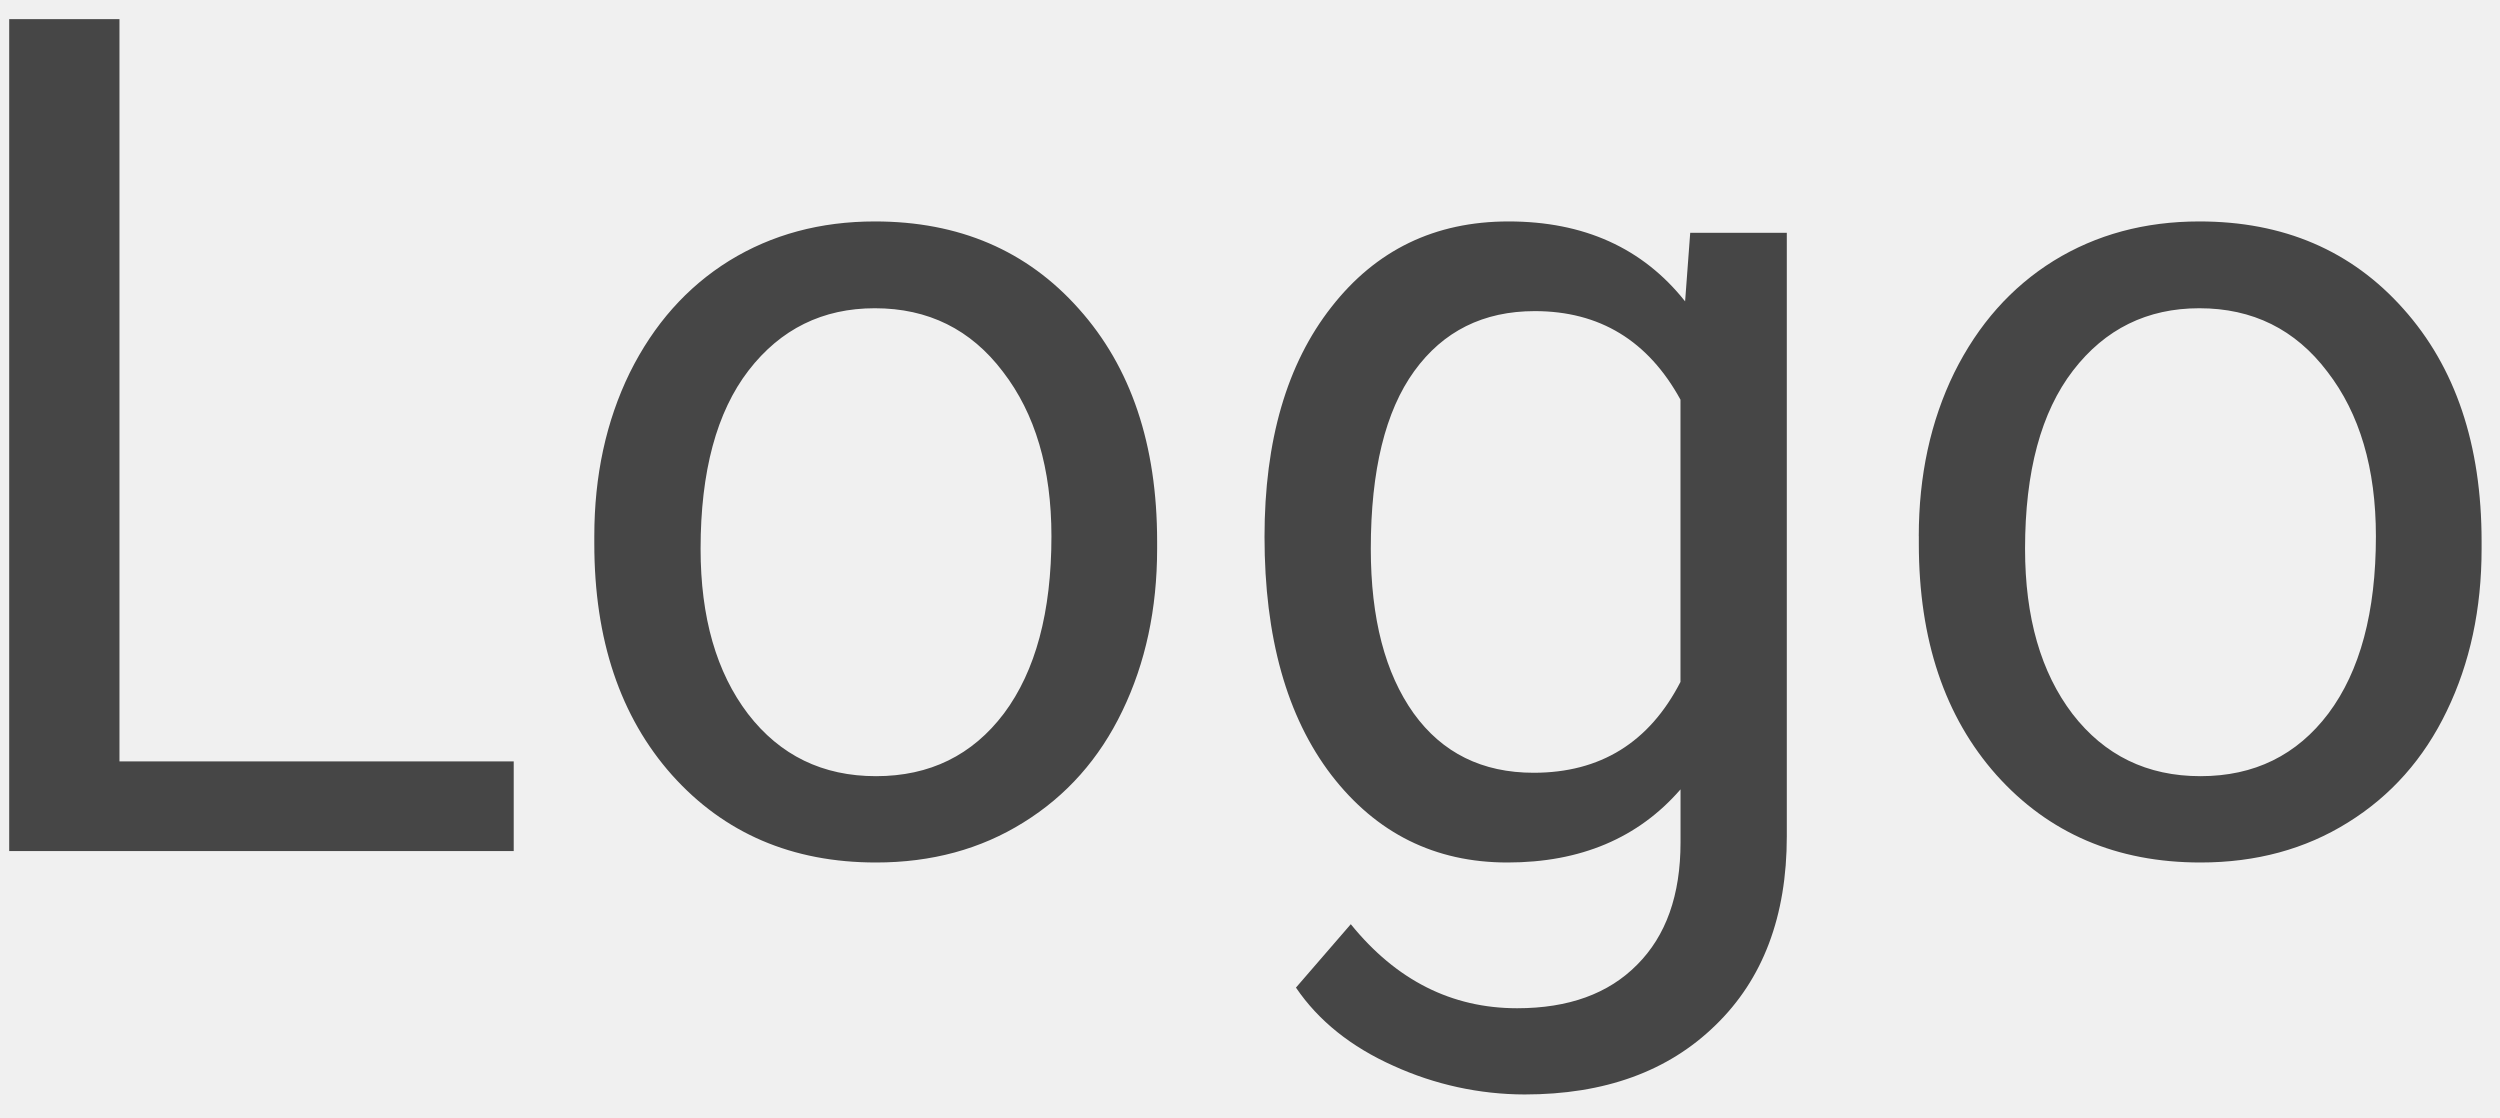
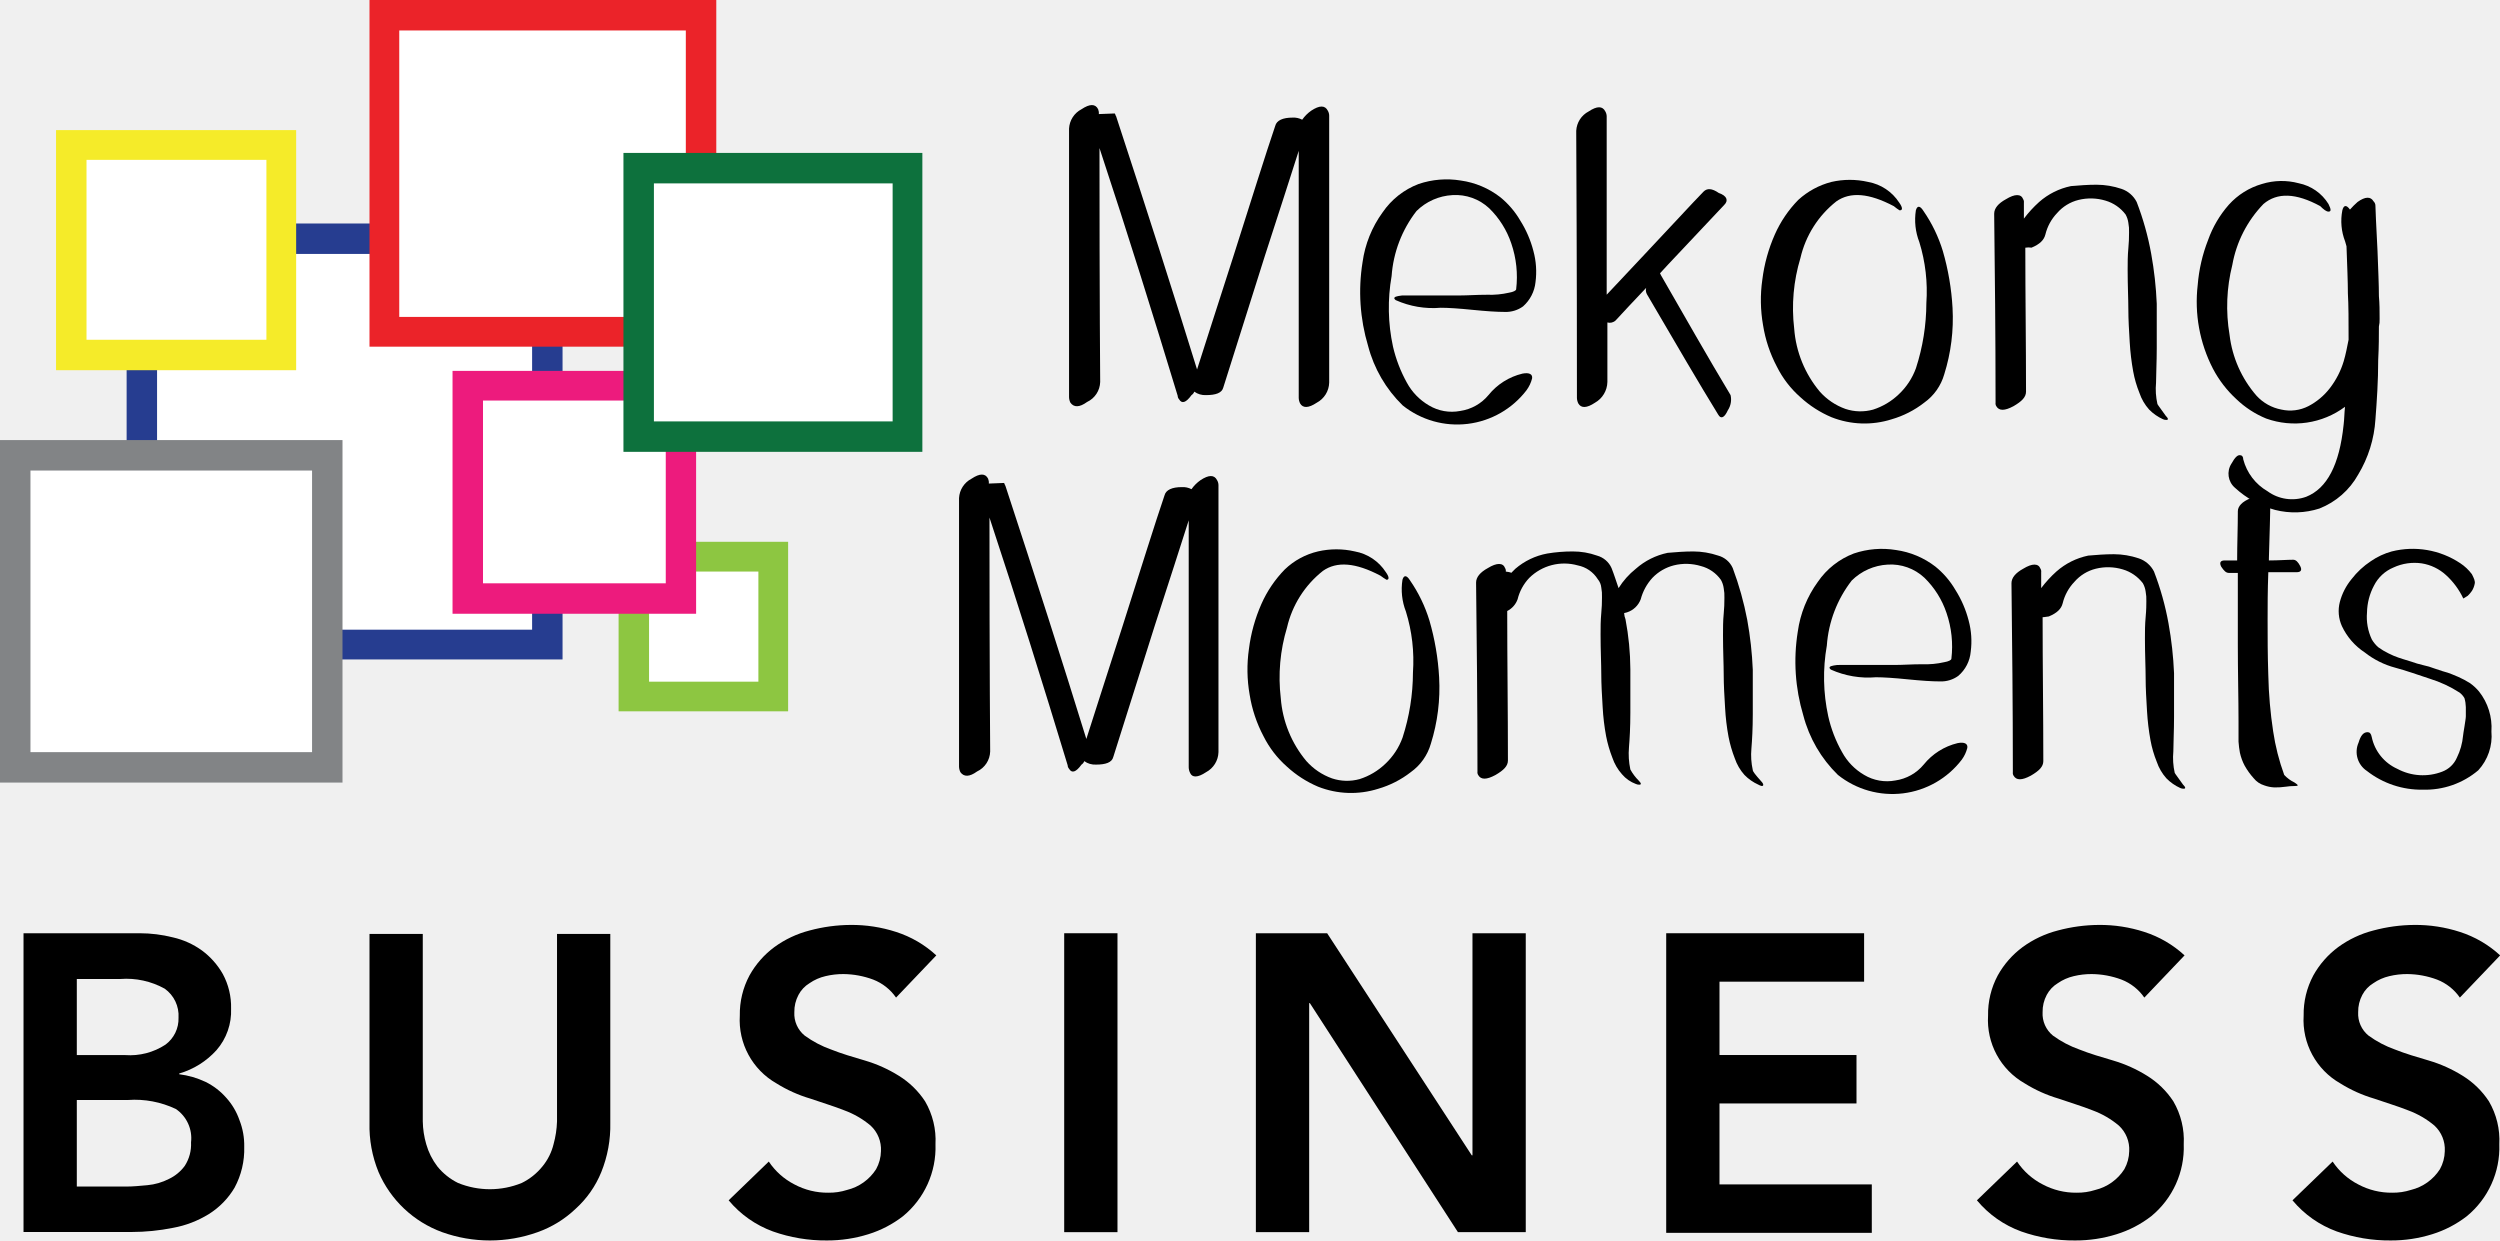
- <svg xmlns="http://www.w3.org/2000/svg" xmlns:xlink="http://www.w3.org/1999/xlink" width="47" height="21" viewBox="0 0 47 21">
-   <use xlink:href="#a" transform="translate(-2 -4)" fill="#464646" />
+ <svg xmlns="http://www.w3.org/2000/svg" viewBox="-5550 -5649.97 106.693 52.94">
  <defs>
-     <path id="a" d="M4.246 18.314h7.412V20H2.173V4.36h2.073v13.954zm8.927-4.233c0-1.139.222-2.163.666-3.072.451-.91 1.074-1.612 1.869-2.106.802-.494 1.715-.74 2.74-.74 1.582 0 2.86.547 3.834 1.643.981 1.095 1.472 2.553 1.472 4.372v.14c0 1.13-.219 2.148-.655 3.05-.43.895-1.05 1.594-1.859 2.095-.802.501-1.726.752-2.771.752-1.576 0-2.854-.548-3.835-1.644-.974-1.095-1.461-2.546-1.461-4.35v-.14zm1.998.236c0 1.29.297 2.324.892 3.105.601.78 1.403 1.17 2.406 1.17 1.01 0 1.812-.393 2.406-1.18.594-.796.892-1.906.892-3.33 0-1.276-.305-2.307-.913-3.095-.602-.795-1.404-1.192-2.407-1.192-.98 0-1.772.39-2.374 1.17-.601.781-.902 1.899-.902 3.352zm10.602-.225c0-1.812.42-3.252 1.257-4.319.838-1.074 1.948-1.61 3.33-1.61 1.418 0 2.525.5 3.32 1.503l.096-1.289h1.816v11.344c0 1.504-.448 2.689-1.343 3.555-.888.867-2.084 1.3-3.588 1.3a5.979 5.979 0 0 1-2.46-.537c-.802-.358-1.414-.849-1.837-1.472l1.031-1.192c.853 1.053 1.895 1.58 3.127 1.58.966 0 1.718-.273 2.255-.817.545-.545.817-1.31.817-2.3v-.998c-.795.916-1.88 1.375-3.255 1.375-1.36 0-2.464-.548-3.309-1.644-.838-1.095-1.257-2.589-1.257-4.48zm1.998.225c0 1.31.269 2.342.806 3.094.537.745 1.29 1.117 2.256 1.117 1.253 0 2.174-.569 2.76-1.708v-5.306c-.608-1.11-1.521-1.665-2.739-1.665-.966 0-1.722.376-2.266 1.128-.544.752-.817 1.865-.817 3.34zm10.302-.236c0-1.139.222-2.163.666-3.072.451-.91 1.075-1.612 1.87-2.106.801-.494 1.715-.74 2.739-.74 1.582 0 2.86.547 3.835 1.643.98 1.095 1.471 2.553 1.471 4.372v.14c0 1.13-.218 2.148-.655 3.05-.43.895-1.05 1.594-1.858 2.095-.802.501-1.726.752-2.772.752-1.575 0-2.854-.548-3.835-1.644-.974-1.095-1.46-2.546-1.46-4.35v-.14zm1.998.236c0 1.29.297 2.324.892 3.105.602.78 1.404 1.17 2.406 1.17 1.01 0 1.812-.393 2.406-1.18.595-.796.892-1.906.892-3.33 0-1.276-.304-2.307-.913-3.095-.602-.795-1.404-1.192-2.406-1.192-.981 0-1.773.39-2.374 1.17-.602.781-.903 1.899-.903 3.352z" />
+     <style>.a{fill:#fff;}.b{fill:#263d90;}.c{fill:#f5eb29;}.d{fill:#eb2329;}.e{fill:#828486;}.f{fill:#8dc641;}.g{fill:#ed1b7d;}.h{fill:#0d713d;}</style>
  </defs>
+   <g transform="translate(-5642 -5678)">
+     <g transform="translate(132.929 32.518)">
+       <g transform="translate(4.695)">
+         <path d="M156.449,15.554c.03.03.03.089.059.118q1.949,5.936,3.455,10.808c.354-1.093.856-2.687,1.536-4.784.8-2.51,1.388-4.4,1.8-5.611.059-.236.325-.354.738-.354a.782.782,0,0,1,.413.089,1.569,1.569,0,0,1,.384-.384q.532-.354.709,0a.427.427,0,0,1,.059.207v11.4a1,1,0,0,1-.532.856c-.354.236-.591.236-.709.03a.556.556,0,0,1-.059-.236V17.149c-.354,1.093-.827,2.6-1.447,4.489-.8,2.54-1.388,4.4-1.772,5.611-.059.236-.325.325-.738.325a.782.782,0,0,1-.5-.148.3.3,0,0,1-.118.148q-.354.487-.532.177a.226.226,0,0,1-.059-.148c-1.034-3.4-2.126-6.91-3.337-10.572,0,6.615.03,9.952.03,9.981a.973.973,0,0,1-.561.856c-.325.236-.561.236-.709.03a.556.556,0,0,1-.059-.236V16.2a.989.989,0,0,1,.532-.827q.532-.354.709,0a.438.438,0,0,1,.03.207" transform="translate(-154.5 -15.2)" />
+         <path d="M198.5,30.89h2.333c.325,0,.709-.03,1.152-.03a3.608,3.608,0,0,0,.945-.089c.177-.03.3-.089.3-.148a4.415,4.415,0,0,0-.207-1.949,3.77,3.77,0,0,0-.945-1.506,2.1,2.1,0,0,0-1.565-.561,2.364,2.364,0,0,0-1.536.679,5.121,5.121,0,0,0-1.063,2.776,7.8,7.8,0,0,0,.059,3.012,5.934,5.934,0,0,0,.591,1.536,2.505,2.505,0,0,0,.945.974,1.9,1.9,0,0,0,1.329.236,1.931,1.931,0,0,0,1.211-.679,2.654,2.654,0,0,1,1.447-.915c.3-.059.443.03.413.207a1.451,1.451,0,0,1-.236.5,3.725,3.725,0,0,1-5.286.65,5.471,5.471,0,0,1-1.477-2.54,8.011,8.011,0,0,1-.236-3.573,4.7,4.7,0,0,1,.856-2.126,3.267,3.267,0,0,1,1.536-1.211,3.725,3.725,0,0,1,1.8-.148,3.556,3.556,0,0,1,1.683.709,3.65,3.65,0,0,1,.856,1,4.561,4.561,0,0,1,.561,1.3,3.377,3.377,0,0,1,.089,1.329,1.6,1.6,0,0,1-.532,1.034,1.244,1.244,0,0,1-.768.236c-.354,0-.8-.03-1.388-.089s-1.034-.089-1.358-.089a3.891,3.891,0,0,1-1.919-.325c-.118-.089-.059-.148.118-.177A1.108,1.108,0,0,1,198.5,30.89Z" transform="translate(-184.148 -22.769)" />
+         <path d="M234.119,19.664c-.561.591-1.358,1.447-2.392,2.54-.118.118-.236.266-.354.384a.1.1,0,0,1,.03.059c1.034,1.8,2.008,3.514,2.983,5.138a.834.834,0,0,1-.118.65c-.148.325-.3.384-.413.177-.8-1.3-1.8-3.012-3.042-5.138a.37.37,0,0,1-.03-.266c-.561.591-.974,1.034-1.3,1.388a.368.368,0,0,1-.354.089v2.54a1.041,1.041,0,0,1-.532.886c-.354.236-.591.236-.709.03a.556.556,0,0,1-.059-.236c0-1.595,0-5.4-.03-11.4a.989.989,0,0,1,.532-.827q.532-.354.709,0a.427.427,0,0,1,.059.207V23.5c2.451-2.6,3.809-4.075,4.134-4.4.148-.148.354-.148.65.059C234.238,19.28,234.3,19.487,234.119,19.664Z" transform="translate(-206.154 -15.411)" />
+         <path d="M260.16,27.122c-1.063-.561-1.86-.62-2.451-.207a4.312,4.312,0,0,0-1.536,2.421,7.386,7.386,0,0,0-.266,3.012A4.737,4.737,0,0,0,257,35.036a2.664,2.664,0,0,0,1.093.738,2.02,2.02,0,0,0,1.181.03,2.824,2.824,0,0,0,1.093-.65,2.864,2.864,0,0,0,.738-1.122,9.1,9.1,0,0,0,.443-2.776,7.13,7.13,0,0,0-.3-2.6,2.621,2.621,0,0,1-.148-1.358c.059-.207.177-.207.325.03a6.164,6.164,0,0,1,.827,1.713,10.845,10.845,0,0,1,.413,2.421,7.961,7.961,0,0,1-.354,2.835,2.242,2.242,0,0,1-.856,1.211,4.124,4.124,0,0,1-1.388.709,3.83,3.83,0,0,1-2.569-.089,4.636,4.636,0,0,1-1.329-.856,4.27,4.27,0,0,1-1-1.3,5.7,5.7,0,0,1-.591-1.772,6.166,6.166,0,0,1-.03-1.949,6.836,6.836,0,0,1,.532-1.919,5,5,0,0,1,1-1.477,3.331,3.331,0,0,1,1.417-.768,3.5,3.5,0,0,1,1.565,0,2,2,0,0,1,1.329.886c.148.207.148.325.03.325C260.455,27.329,260.337,27.27,260.16,27.122Z" transform="translate(-224.96 -22.811)" />
+         <path d="M289.529,29.387c0,2.067.03,4.1.03,6.142,0,.236-.177.413-.532.62-.384.207-.62.207-.738,0a.221.221,0,0,1-.03-.148c0-2.894-.03-5.581-.059-8.062,0-.236.177-.443.5-.62.384-.236.65-.236.738,0a.221.221,0,0,1,.03.148v.679a5.005,5.005,0,0,1,.65-.709,2.957,2.957,0,0,1,1.358-.679c.354-.03.709-.059,1.093-.059a3.344,3.344,0,0,1,1.063.177,1.131,1.131,0,0,1,.65.561,12.128,12.128,0,0,1,.62,2.215,15.545,15.545,0,0,1,.236,2.126v1.89c0,.62-.03,1.122-.03,1.477a2.915,2.915,0,0,0,.059.915c.03.059.148.207.354.5.118.118.118.177.03.177a.321.321,0,0,1-.148-.03,1.951,1.951,0,0,1-.591-.413,2.043,2.043,0,0,1-.413-.709,4.676,4.676,0,0,1-.266-.915,10.236,10.236,0,0,1-.148-1.24c-.03-.5-.059-.974-.059-1.417s-.03-1-.03-1.683c0-.3,0-.591.03-.915a6.793,6.793,0,0,0,.03-.679,1.815,1.815,0,0,0-.03-.413,1,1,0,0,0-.118-.354,1.662,1.662,0,0,0-.856-.591,2.18,2.18,0,0,0-1.152-.03,1.768,1.768,0,0,0-.915.561,2.011,2.011,0,0,0-.5.915c-.059.236-.236.413-.591.561A.8.8,0,0,0,289.529,29.387Z" transform="translate(-248.718 -23.304)" />
+         <path d="M325.113,27.243c0,.118.03.768.089,1.919.03.8.059,1.447.059,1.919.03.325.03.65.03.974a1.212,1.212,0,0,1-.03.325c0,.384,0,.856-.03,1.417,0,.915-.059,1.772-.118,2.54a5.178,5.178,0,0,1-.738,2.362,3.258,3.258,0,0,1-1.654,1.447,3.431,3.431,0,0,1-1.89.059,4.1,4.1,0,0,1-1.713-.945.791.791,0,0,1-.148-1.034c.148-.266.266-.384.384-.354.059,0,.118.059.118.177a2.221,2.221,0,0,0,1.034,1.358,1.777,1.777,0,0,0,1.654.236c.886-.354,1.417-1.358,1.595-3.071.03-.236.03-.5.059-.768a3.6,3.6,0,0,1-3.366.5,4.07,4.07,0,0,1-1.27-.827,4.789,4.789,0,0,1-1-1.3,6.225,6.225,0,0,1-.65-3.573,6.751,6.751,0,0,1,.443-1.919,4.617,4.617,0,0,1,.886-1.506,3.032,3.032,0,0,1,1.417-.886,2.826,2.826,0,0,1,1.565-.03,1.943,1.943,0,0,1,1.27.886c.118.236.118.325,0,.325-.089,0-.207-.089-.354-.236-1.034-.561-1.831-.591-2.421-.089a5,5,0,0,0-1.329,2.6,7.267,7.267,0,0,0-.118,2.983,4.814,4.814,0,0,0,1.152,2.6,1.918,1.918,0,0,0,1.063.591,1.708,1.708,0,0,0,1.152-.148,2.767,2.767,0,0,0,.915-.768,3.556,3.556,0,0,0,.591-1.152c.089-.3.148-.62.207-.915,0-.8,0-1.477-.03-1.979,0-.5-.03-1.181-.059-2.008a1.889,1.889,0,0,1-.059-.207,2.4,2.4,0,0,1-.118-1.329c.059-.236.177-.236.325-.03a3.368,3.368,0,0,1,.325-.325c.325-.236.561-.236.679-.03A.268.268,0,0,1,325.113,27.243Z" transform="translate(-269.36 -22.931)" />
+       </g>
+       <g transform="translate(0 15.769)">
+         <path d="M140.519,68.954c.03.03.03.089.059.118q1.949,5.936,3.455,10.808c.354-1.093.856-2.687,1.536-4.784.8-2.51,1.388-4.4,1.8-5.611.059-.236.325-.354.738-.354a.782.782,0,0,1,.413.089,1.569,1.569,0,0,1,.384-.384q.532-.354.709,0a.427.427,0,0,1,.059.207v11.4a1,1,0,0,1-.532.856c-.354.236-.591.236-.679.03a.556.556,0,0,1-.059-.236V70.549c-.354,1.093-.827,2.6-1.447,4.489-.8,2.54-1.388,4.4-1.772,5.611-.059.236-.325.325-.738.325a.782.782,0,0,1-.5-.148.3.3,0,0,1-.118.148q-.354.487-.532.177a.226.226,0,0,1-.059-.148c-1.034-3.4-2.126-6.91-3.337-10.572,0,6.615.03,9.952.03,9.981a.973.973,0,0,1-.561.856c-.325.236-.561.236-.709.03a.556.556,0,0,1-.059-.236V69.6a.989.989,0,0,1,.532-.827q.532-.354.709,0a.438.438,0,0,1,.03.207" transform="translate(-138.6 -68.6)" />
+         <path d="M185.96,80.522c-1.063-.561-1.86-.62-2.451-.207a4.312,4.312,0,0,0-1.536,2.421,7.387,7.387,0,0,0-.266,3.012,4.737,4.737,0,0,0,1.093,2.687,2.664,2.664,0,0,0,1.093.738,2.02,2.02,0,0,0,1.181.03,2.824,2.824,0,0,0,1.093-.65,2.864,2.864,0,0,0,.738-1.122,9.1,9.1,0,0,0,.443-2.776,7.13,7.13,0,0,0-.3-2.6,2.621,2.621,0,0,1-.148-1.358c.059-.207.177-.207.325.03a6.164,6.164,0,0,1,.827,1.713,10.845,10.845,0,0,1,.413,2.421,7.961,7.961,0,0,1-.354,2.835,2.243,2.243,0,0,1-.856,1.211,4.124,4.124,0,0,1-1.388.709,3.83,3.83,0,0,1-2.569-.089,4.636,4.636,0,0,1-1.329-.856,4.271,4.271,0,0,1-1-1.3,5.7,5.7,0,0,1-.591-1.772,6.166,6.166,0,0,1-.03-1.949,6.837,6.837,0,0,1,.532-1.919,5,5,0,0,1,1-1.477,3.041,3.041,0,0,1,1.417-.768,3.5,3.5,0,0,1,1.565,0,2,2,0,0,1,1.329.886c.148.207.148.325.03.325A2.677,2.677,0,0,1,185.96,80.522Z" transform="translate(-167.976 -76.211)" />
+         <path d="M214.806,80.615l.177-.177a2.9,2.9,0,0,1,1.358-.65,6.55,6.55,0,0,1,1.093-.089,3.042,3.042,0,0,1,1.034.177.952.952,0,0,1,.62.532c.118.3.207.591.3.856a3.3,3.3,0,0,1,.738-.827,2.957,2.957,0,0,1,1.358-.679c.354-.03.709-.059,1.093-.059a3.344,3.344,0,0,1,1.063.177.952.952,0,0,1,.62.532,13.62,13.62,0,0,1,.62,2.215,15.543,15.543,0,0,1,.236,2.126v1.89c0,.62-.03,1.122-.059,1.477a2.985,2.985,0,0,0,.059.915c0,.059.118.207.354.472.118.118.118.207.03.207a.5.5,0,0,1-.148-.059,1.951,1.951,0,0,1-.591-.413,2.042,2.042,0,0,1-.413-.709,5.349,5.349,0,0,1-.266-.915,9.542,9.542,0,0,1-.148-1.24c-.03-.5-.059-.974-.059-1.417s-.03-1-.03-1.683c0-.3,0-.62.03-.915a6.794,6.794,0,0,0,.03-.679,1.815,1.815,0,0,0-.03-.413,1,1,0,0,0-.118-.354,1.509,1.509,0,0,0-.856-.591,2.179,2.179,0,0,0-1.152-.03,1.926,1.926,0,0,0-.915.532,2.171,2.171,0,0,0-.5.915.929.929,0,0,1-.591.561c-.03,0-.089.03-.118.03a.862.862,0,0,0,.059.266,11.689,11.689,0,0,1,.207,2.126v1.86c0,.62-.03,1.122-.059,1.477a3.185,3.185,0,0,0,.059.945,2.04,2.04,0,0,0,.354.472c.118.118.118.177.03.177a.321.321,0,0,1-.148-.03,1.427,1.427,0,0,1-.591-.413,2.042,2.042,0,0,1-.413-.709,5.35,5.35,0,0,1-.266-.915,9.543,9.543,0,0,1-.148-1.24c-.03-.5-.059-.974-.059-1.417s-.03-1-.03-1.683c0-.3,0-.591.03-.915a6.8,6.8,0,0,0,.03-.679,1.816,1.816,0,0,0-.03-.413.648.648,0,0,0-.148-.354,1.307,1.307,0,0,0-.856-.591,2.125,2.125,0,0,0-2.067.532,2.011,2.011,0,0,0-.5.915.9.9,0,0,1-.443.5c0,2.126.03,4.252.03,6.379,0,.236-.177.413-.532.62-.384.207-.62.207-.738,0a.221.221,0,0,1-.03-.148c0-2.894-.03-5.581-.059-8.062,0-.236.177-.443.5-.62.384-.236.65-.236.738,0a.221.221,0,0,1,.03.148C214.806,80.586,214.806,80.615,214.806,80.615Z" transform="translate(-191.241 -76.422)" />
+         <path d="M261.4,84.29h2.333c.325,0,.709-.03,1.152-.03a3.608,3.608,0,0,0,.945-.089c.177-.03.3-.089.3-.148a4.415,4.415,0,0,0-.207-1.949,3.77,3.77,0,0,0-.945-1.506,2.1,2.1,0,0,0-1.565-.561,2.365,2.365,0,0,0-1.536.679,5.121,5.121,0,0,0-1.063,2.776,7.8,7.8,0,0,0,.059,3.012,5.549,5.549,0,0,0,.591,1.536,2.506,2.506,0,0,0,.945.974,1.9,1.9,0,0,0,1.329.236,1.931,1.931,0,0,0,1.211-.679,2.654,2.654,0,0,1,1.447-.915c.3-.059.443.03.413.207a1.451,1.451,0,0,1-.236.5,3.725,3.725,0,0,1-5.286.65,5.471,5.471,0,0,1-1.477-2.54,8.011,8.011,0,0,1-.236-3.573,4.7,4.7,0,0,1,.856-2.126,3.267,3.267,0,0,1,1.536-1.211,3.725,3.725,0,0,1,1.8-.148,3.556,3.556,0,0,1,1.683.709,3.649,3.649,0,0,1,.856,1,4.56,4.56,0,0,1,.561,1.3,3.378,3.378,0,0,1,.089,1.329,1.532,1.532,0,0,1-.532,1.034,1.244,1.244,0,0,1-.768.236c-.354,0-.8-.03-1.388-.089s-1.034-.089-1.358-.089a3.891,3.891,0,0,1-1.919-.325c-.118-.089-.059-.148.118-.177A1.108,1.108,0,0,1,261.4,84.29Z" transform="translate(-223.779 -76.169)" />
+         <path d="M292.029,82.787c0,2.067.03,4.1.03,6.142,0,.236-.177.413-.532.62-.384.207-.62.207-.738,0a.221.221,0,0,1-.03-.148c0-2.894-.03-5.581-.059-8.062,0-.236.177-.443.5-.62.384-.236.65-.236.738,0a.221.221,0,0,1,.03.148v.679a5.006,5.006,0,0,1,.65-.709,2.958,2.958,0,0,1,1.358-.679c.354-.03.709-.059,1.093-.059a3.345,3.345,0,0,1,1.063.177,1.131,1.131,0,0,1,.65.561,12.131,12.131,0,0,1,.62,2.215,15.531,15.531,0,0,1,.236,2.126v1.86c0,.62-.03,1.122-.03,1.477a2.914,2.914,0,0,0,.059.915c.03.059.148.207.354.5.118.118.118.177.03.177a.321.321,0,0,1-.148-.03,1.951,1.951,0,0,1-.591-.413,2.041,2.041,0,0,1-.413-.709,4.673,4.673,0,0,1-.266-.915,10.241,10.241,0,0,1-.148-1.24c-.03-.5-.059-.975-.059-1.417s-.03-1-.03-1.683c0-.3,0-.591.03-.915s.03-.532.03-.679a1.817,1.817,0,0,0-.03-.413,1,1,0,0,0-.118-.354,1.662,1.662,0,0,0-.856-.591,2.179,2.179,0,0,0-1.152-.03,1.768,1.768,0,0,0-.915.561,2.01,2.01,0,0,0-.5.915c-.059.236-.236.413-.591.561C292.236,82.758,292.117,82.787,292.029,82.787Z" transform="translate(-245.785 -76.704)" />
+         <path d="M323,71.905c0,.5-.03,1.3-.059,2.362v.089c.413,0,.768-.03,1.034-.03.118,0,.207.089.3.266s.03.266-.148.266h-1.211c-.03.8-.03,1.506-.03,2.038,0,.709,0,1.477.03,2.362a18.523,18.523,0,0,0,.207,2.392,9.475,9.475,0,0,0,.472,1.86,1.469,1.469,0,0,0,.443.325c.177.118.177.148,0,.148a2.5,2.5,0,0,0-.384.03,3.061,3.061,0,0,1-.473.03,1.457,1.457,0,0,1-.443-.089.907.907,0,0,1-.443-.3,3,3,0,0,1-.384-.532,2.16,2.16,0,0,1-.207-.561,4.043,4.043,0,0,1-.059-.472v-.856c0-.975-.03-2.1-.03-3.307V74.888h-.384c-.118,0-.207-.089-.325-.266-.089-.177-.03-.266.148-.266h.532c0-.709.03-1.417.03-2.1,0-.207.177-.413.561-.561.413-.177.65-.177.738.059C323,71.817,323,71.846,323,71.905Z" transform="translate(-267.04 -70.695)" />
+         <path d="M343.337,81.465a3.165,3.165,0,0,0-.738-1,2,2,0,0,0-1.034-.5,2.141,2.141,0,0,0-1.211.177,1.625,1.625,0,0,0-.827.768,2.537,2.537,0,0,0-.3,1.152,2.239,2.239,0,0,0,.207,1.152,1.419,1.419,0,0,0,.266.325,2.915,2.915,0,0,0,.443.266,3.374,3.374,0,0,0,.413.177c.089.03.266.089.561.177a4.336,4.336,0,0,0,.5.148,3.077,3.077,0,0,1,.5.148c.266.089.443.148.561.177q.133.044.443.177a3.878,3.878,0,0,1,.5.266,2.1,2.1,0,0,1,.384.354,2.479,2.479,0,0,1,.532,1.713,2.159,2.159,0,0,1-.561,1.654,3.5,3.5,0,0,1-2.362.827,3.768,3.768,0,0,1-2.392-.8.976.976,0,0,1-.354-1.211c.089-.3.207-.443.384-.443.089,0,.148.059.177.207a1.917,1.917,0,0,0,1.093,1.358,2.3,2.3,0,0,0,1.919.118,1.1,1.1,0,0,0,.62-.591,2.663,2.663,0,0,0,.266-.945c0-.059.03-.177.059-.384s.059-.354.059-.443V86.1a1.5,1.5,0,0,0-.059-.384.8.8,0,0,0-.207-.236,5.137,5.137,0,0,0-1.27-.591c-.532-.177-1.034-.354-1.477-.472a3.584,3.584,0,0,1-1.3-.65,2.726,2.726,0,0,1-.975-1.122,1.553,1.553,0,0,1-.089-1.034,2.559,2.559,0,0,1,.5-.974,3.412,3.412,0,0,1,.827-.768,2.925,2.925,0,0,1,.886-.413,3.661,3.661,0,0,1,2.923.5,1.955,1.955,0,0,1,.5.472c.089.177.148.3.118.413a.885.885,0,0,1-.118.3,1.284,1.284,0,0,1-.177.207Z" transform="translate(-279.139 -76.179)" />
+       </g>
+     </g>
+     <g transform="translate(92 28.03)">
+       <path class="a" d="M39.946,19.936V8.892H31.087V2.1h-13.2v9.479H13.34V7.445H4.185v9.391H7.463v3.928H2V34.081H15.23V28.972h9.361V27.053H28.4v4.37h6.172v-6.2H30.733V19.936ZM24.561,15.418h4.43v2.776h-4.43Z" transform="translate(-1.409 -1.48)" />
+       <g transform="translate(5.404 15.238)">
+         <rect class="b" width="1.299" height="4.046" />
+       </g>
+       <g transform="translate(11.93 9.538)">
+         <rect class="b" width="4.725" height="1.299" />
+         <rect class="b" width="1.299" height="2.481" transform="translate(10.779 4.489)" />
+         <path class="b" d="M55.689,86.6v1.3H46.8v1.27H56.988V86.6Z" transform="translate(-44.91 -70.565)" />
+       </g>
+       <path class="c" d="M18.347,29.047H8.1V18.8H18.347ZM9.4,27.748h7.678V20.07H9.4Z" transform="translate(-5.708 -13.248)" />
+       <path class="d" d="M64.828,13.525H54.67V1.3H66.9V7.412h1.3V0H53.4V14.795H64.828Z" transform="translate(-37.631)" />
+       <path class="e" d="M14.617,78.217H0V63.6H14.617ZM1.3,76.918H13.318V64.9H1.3Z" transform="translate(0 -44.819)" />
+       <path class="f" d="M91.94,78.3v1.27h3.426v4.7H90.7V80.574H89.4v4.961h7.235V78.3Z" transform="translate(-63 -55.178)" />
+       <path class="g" d="M74.5,56.11v6.556H66.7v-7.8h6.91V53.6H65.4V63.965H75.795V56.11Z" transform="translate(-46.087 -37.772)" />
+       <path class="h" d="M102.887,34.857H90.1V22.1h12.757V34.857ZM91.4,33.558h10.188V23.4H91.4Z" transform="translate(-63.493 -15.574)" />
+     </g>
+     <g transform="translate(93.004 67.504)">
+       <path d="M3.4,141.6H8.361a5.826,5.826,0,0,1,1.417.177,3.4,3.4,0,0,1,1.24.561,3.242,3.242,0,0,1,.886,1,2.954,2.954,0,0,1,.354,1.477,2.542,2.542,0,0,1-.62,1.772,3.438,3.438,0,0,1-1.595,1v.03a3.761,3.761,0,0,1,1.122.325,2.841,2.841,0,0,1,.886.679,2.77,2.77,0,0,1,.561.945,2.958,2.958,0,0,1,.207,1.152,3.456,3.456,0,0,1-.413,1.742,3.31,3.31,0,0,1-1.093,1.122,4.379,4.379,0,0,1-1.536.591,9.014,9.014,0,0,1-1.772.177H3.4Zm2.274,5.2H7.741a2.761,2.761,0,0,0,1.713-.443,1.373,1.373,0,0,0,.561-1.152,1.413,1.413,0,0,0-.591-1.24,3.377,3.377,0,0,0-1.89-.413H5.674Zm0,5.611h2.1c.3,0,.591-.03.915-.059a2.513,2.513,0,0,0,.915-.266,1.782,1.782,0,0,0,.679-.561,1.687,1.687,0,0,0,.266-1A1.507,1.507,0,0,0,9.9,149.1a4.086,4.086,0,0,0-2.038-.384H5.674Z" transform="translate(-3.4 -141.246)" />
+       <path d="M63.677,149.762a5.306,5.306,0,0,1-.384,2.1,4.272,4.272,0,0,1-1.093,1.565,4.567,4.567,0,0,1-1.624,1,6.035,6.035,0,0,1-4.075,0,4.716,4.716,0,0,1-2.717-2.569,5.208,5.208,0,0,1-.384-2.1V141.7h2.274v8a3.713,3.713,0,0,0,.148.974,2.842,2.842,0,0,0,.472.945,2.615,2.615,0,0,0,.886.709,3.6,3.6,0,0,0,2.717,0,2.615,2.615,0,0,0,.886-.709,2.377,2.377,0,0,0,.472-.945,4.115,4.115,0,0,0,.148-.974v-8h2.274v8.062Z" transform="translate(-38.635 -141.316)" />
+       <path d="M112.446,143.5a2.108,2.108,0,0,0-.975-.768,3.721,3.721,0,0,0-1.27-.236,3.219,3.219,0,0,0-.768.089,1.983,1.983,0,0,0-.679.3,1.288,1.288,0,0,0-.472.5,1.516,1.516,0,0,0-.177.738,1.2,1.2,0,0,0,.443,1,4.435,4.435,0,0,0,1.122.591c.443.177.945.325,1.447.472a5.848,5.848,0,0,1,1.447.65,3.6,3.6,0,0,1,1.122,1.093,3.293,3.293,0,0,1,.443,1.831,3.8,3.8,0,0,1-1.388,3.071,4.67,4.67,0,0,1-1.477.768,5.849,5.849,0,0,1-1.772.266,6.736,6.736,0,0,1-2.3-.384,4.429,4.429,0,0,1-1.89-1.329l1.713-1.654a2.9,2.9,0,0,0,1.093.975,3,3,0,0,0,1.447.354,2.487,2.487,0,0,0,.8-.118,2.041,2.041,0,0,0,1.24-.886,1.652,1.652,0,0,0,.207-.768,1.382,1.382,0,0,0-.443-1.093,3.739,3.739,0,0,0-1.122-.65c-.443-.177-.945-.325-1.447-.5a5.848,5.848,0,0,1-1.447-.65,3.109,3.109,0,0,1-1.565-2.894,3.5,3.5,0,0,1,.413-1.713,3.8,3.8,0,0,1,1.063-1.211,4.424,4.424,0,0,1,1.506-.709,6.885,6.885,0,0,1,1.742-.236,6.114,6.114,0,0,1,1.949.3,4.6,4.6,0,0,1,1.713,1Z" transform="translate(-75.209 -140.4)" />
+       <path d="M153.8,141.6h2.274v12.757H153.8Z" transform="translate(-109.387 -141.246)" />
+       <path d="M181.53,141.6h3.012l6.172,9.479h.03V141.6h2.274v12.757h-2.894l-6.319-9.774h-.03v9.774H181.5V141.6Z" transform="translate(-128.907 -141.246)" />
+       <path d="M240.8,141.6h8.446v2.067h-6.172v3.13h5.847v2.067h-5.847v3.455h6.5v2.067H240.8Z" transform="translate(-170.695 -141.246)" />
+       <path d="M292.846,143.5a2.108,2.108,0,0,0-.975-.768,3.721,3.721,0,0,0-1.27-.236,3.219,3.219,0,0,0-.768.089,1.983,1.983,0,0,0-.679.3,1.288,1.288,0,0,0-.473.5,1.517,1.517,0,0,0-.177.738,1.2,1.2,0,0,0,.443,1,4.435,4.435,0,0,0,1.122.591c.443.177.945.325,1.447.472a5.848,5.848,0,0,1,1.447.65,3.6,3.6,0,0,1,1.122,1.093,3.293,3.293,0,0,1,.443,1.831,3.8,3.8,0,0,1-1.388,3.071,4.67,4.67,0,0,1-1.477.768,5.848,5.848,0,0,1-1.772.266,6.737,6.737,0,0,1-2.3-.384,4.429,4.429,0,0,1-1.89-1.329l1.713-1.654a2.9,2.9,0,0,0,1.093.975,3,3,0,0,0,1.447.354,2.487,2.487,0,0,0,.8-.118,2.041,2.041,0,0,0,1.24-.886,1.651,1.651,0,0,0,.207-.768,1.381,1.381,0,0,0-.443-1.093,3.739,3.739,0,0,0-1.122-.65c-.443-.177-.945-.325-1.447-.5a5.848,5.848,0,0,1-1.447-.65,3.109,3.109,0,0,1-1.565-2.894,3.5,3.5,0,0,1,.413-1.713,3.8,3.8,0,0,1,1.063-1.211,4.424,4.424,0,0,1,1.506-.709,6.884,6.884,0,0,1,1.742-.236,6.114,6.114,0,0,1,1.949.3,4.6,4.6,0,0,1,1.713,1Z" transform="translate(-202.336 -140.4)" />
+       <path d="M338.446,143.5a2.108,2.108,0,0,0-.974-.768,3.721,3.721,0,0,0-1.27-.236,3.22,3.22,0,0,0-.768.089,1.983,1.983,0,0,0-.679.3,1.288,1.288,0,0,0-.472.5,1.516,1.516,0,0,0-.177.738,1.2,1.2,0,0,0,.443,1,4.435,4.435,0,0,0,1.122.591c.443.177.945.325,1.447.472a5.848,5.848,0,0,1,1.447.65,3.6,3.6,0,0,1,1.122,1.093,3.293,3.293,0,0,1,.443,1.831,3.8,3.8,0,0,1-1.388,3.071,4.67,4.67,0,0,1-1.477.768,5.849,5.849,0,0,1-1.772.266,6.737,6.737,0,0,1-2.3-.384,4.429,4.429,0,0,1-1.89-1.329l1.713-1.654a2.9,2.9,0,0,0,1.093.975,3,3,0,0,0,1.447.354,2.487,2.487,0,0,0,.8-.118,2.041,2.041,0,0,0,1.24-.886,1.651,1.651,0,0,0,.207-.768,1.382,1.382,0,0,0-.443-1.093,3.74,3.74,0,0,0-1.122-.65c-.443-.177-.945-.325-1.447-.5a5.847,5.847,0,0,1-1.447-.65,3.109,3.109,0,0,1-1.565-2.894,3.5,3.5,0,0,1,.413-1.713,3.8,3.8,0,0,1,1.063-1.211,4.424,4.424,0,0,1,1.506-.709,6.885,6.885,0,0,1,1.742-.236,6.113,6.113,0,0,1,1.949.3,4.6,4.6,0,0,1,1.713,1Z" transform="translate(-234.47 -140.4)" />
+     </g>
+   </g>
</svg>
